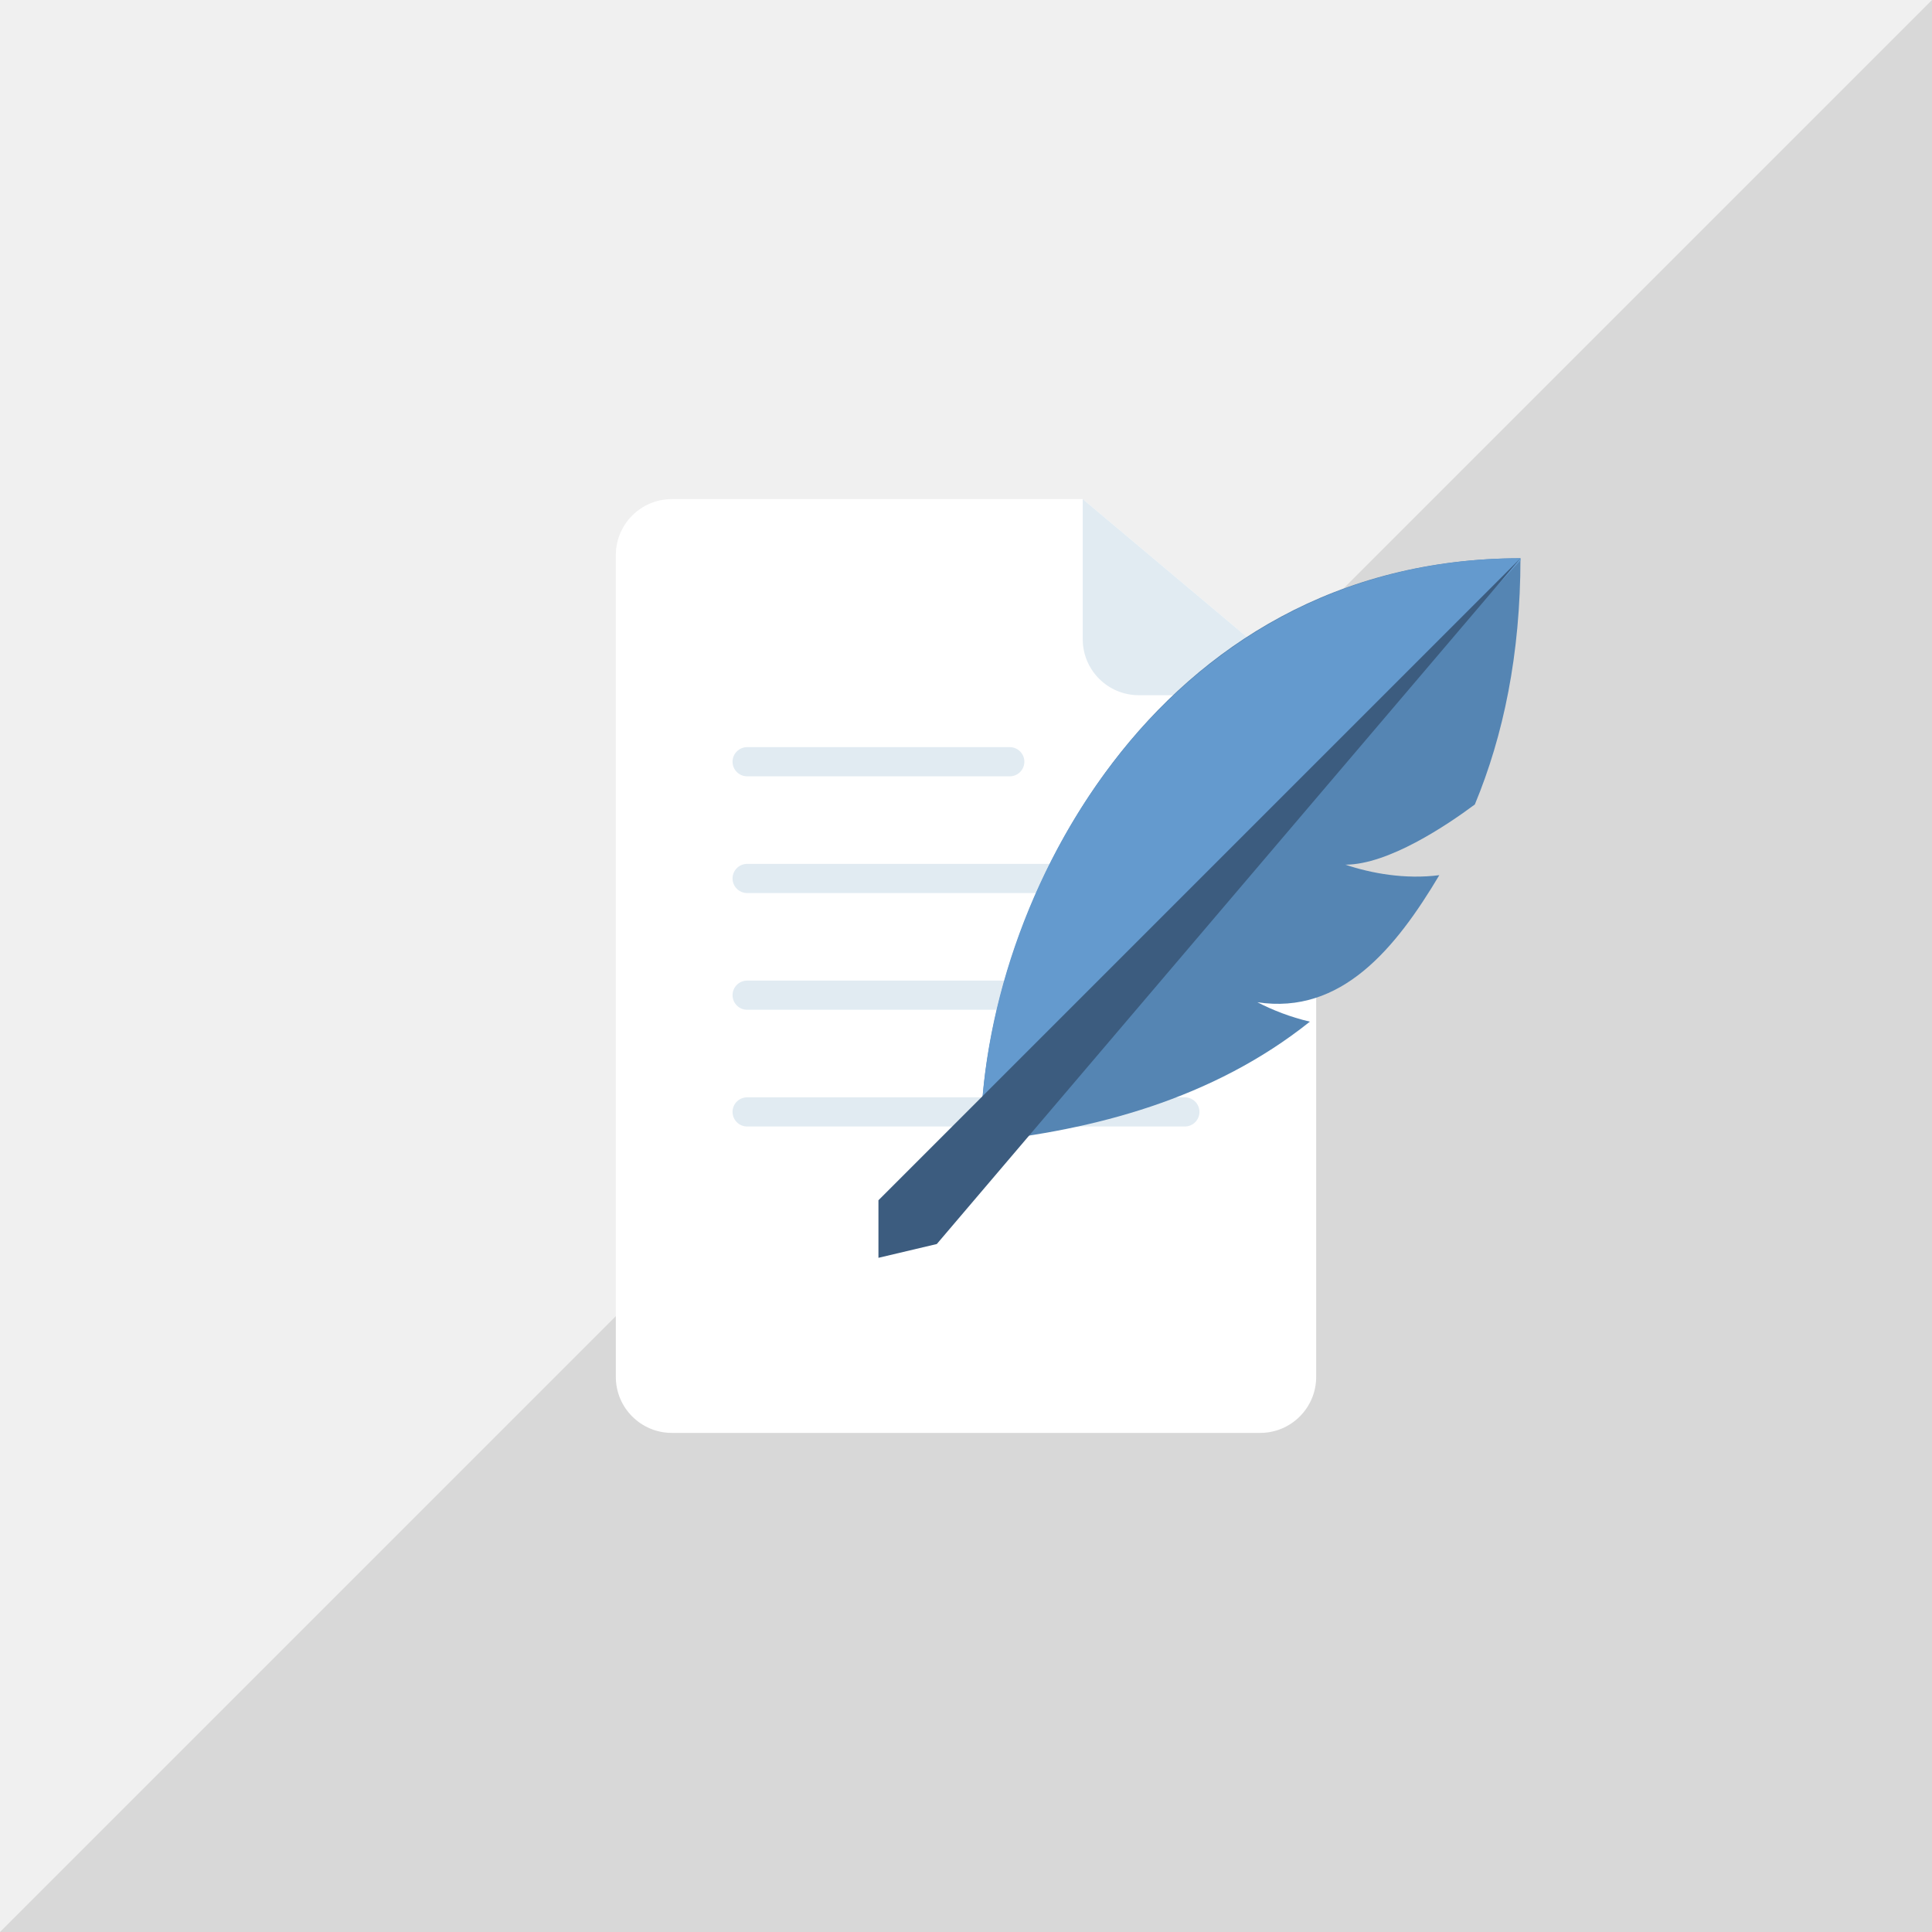
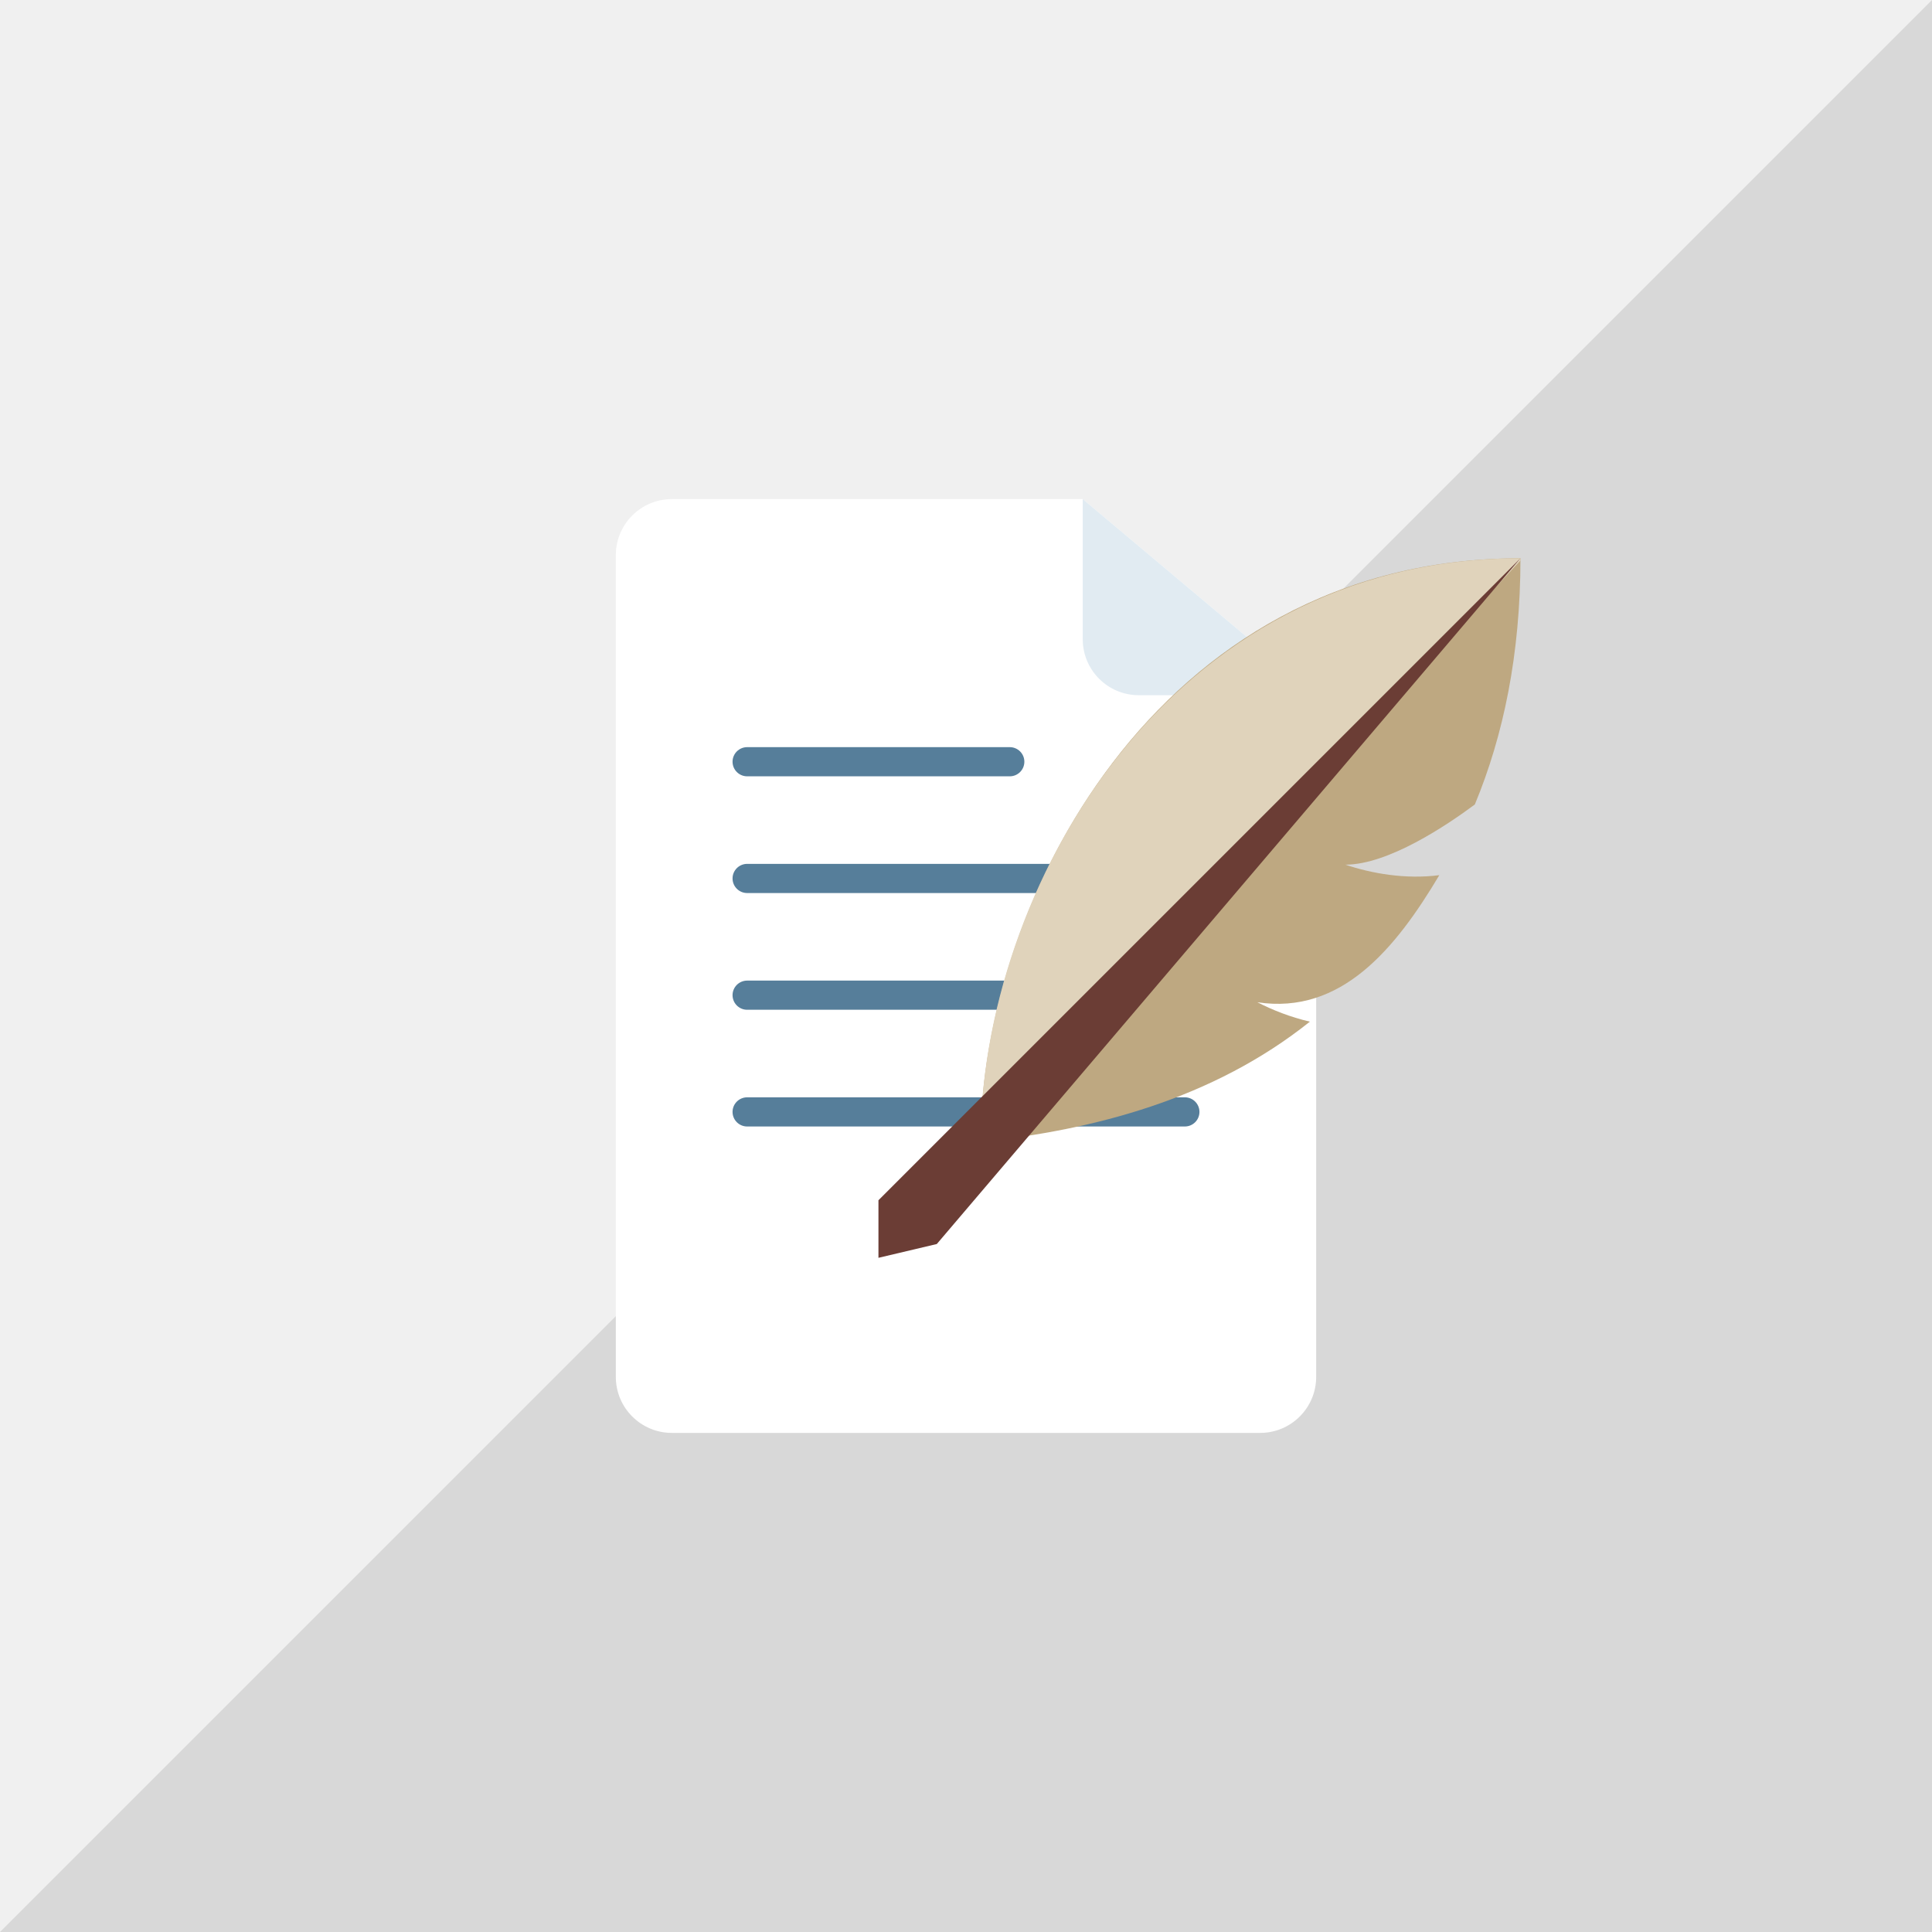
<svg xmlns="http://www.w3.org/2000/svg" width="100%" height="100%" viewBox="0 0 72 72" version="1.1" xml:space="preserve" style="fill-rule:evenodd;clip-rule:evenodd;stroke-linejoin:round;stroke-miterlimit:2;">
  <path d="M0,72l72,-72l0,72l-72,0Z" style="fill-opacity:0.1;" />
  <g>
    <path d="M22.95,20.688c0,-1.153 0.935,-2.088 2.088,-2.088l15.312,0l8.7,7.308l0,25.404c0,1.153 -0.935,2.088 -2.088,2.088l-21.924,0c-1.153,0 -2.088,-0.935 -2.088,-2.088l0,-30.624Z" style="fill:#fff;fill-rule:nonzero;" />
    <path d="M40.35,18.6l0,5.22c0,1.153 0.935,2.088 2.088,2.088l6.612,0l-8.7,-7.308Z" style="fill:#e1ebf2;fill-rule:nonzero;" />
-     <path d="M38.175,28.387c0,0.301 -0.244,0.544 -0.544,0.544l-9.787,0c-0.3,0 -0.544,-0.243 -0.544,-0.544c0,-0.3 0.244,-0.543 0.544,-0.543l9.787,0c0.3,0 0.544,0.243 0.544,0.543" style="fill:#e1ebf2;fill-rule:nonzero;" />
-     <path d="M44.7,32.737c0,0.301 -0.244,0.544 -0.544,0.544l-16.312,0c-0.3,0 -0.544,-0.243 -0.544,-0.544c0,-0.3 0.244,-0.543 0.544,-0.543l16.312,0c0.3,0 0.544,0.243 0.544,0.543" style="fill:#e1ebf2;fill-rule:nonzero;" />
-     <path d="M44.7,37.087c0,0.301 -0.244,0.544 -0.544,0.544l-16.312,0c-0.3,0 -0.544,-0.243 -0.544,-0.544c0,-0.3 0.244,-0.543 0.544,-0.543l16.312,0c0.3,0 0.544,0.243 0.544,0.543" style="fill:#e1ebf2;fill-rule:nonzero;" />
-     <path d="M44.7,41.437c0,0.301 -0.244,0.544 -0.544,0.544l-16.312,0c-0.3,0 -0.544,-0.243 -0.544,-0.544c0,-0.3 0.244,-0.543 0.544,-0.543l16.312,0c0.3,0 0.544,0.243 0.544,0.543" style="fill:#e1ebf2;fill-rule:nonzero;" />
+     <path d="M38.175,28.387c0,0.301 -0.244,0.544 -0.544,0.544l-9.787,0c-0.3,0 -0.544,-0.243 -0.544,-0.544c0,-0.3 0.244,-0.543 0.544,-0.543l9.787,0c0.3,0 0.544,0.243 0.544,0.543" style="fill:#567e9a;fill-rule:nonzero;" />
+     <path d="M44.7,32.737c0,0.301 -0.244,0.544 -0.544,0.544l-16.312,0c-0.3,0 -0.544,-0.243 -0.544,-0.544c0,-0.3 0.244,-0.543 0.544,-0.543l16.312,0c0.3,0 0.544,0.243 0.544,0.543" style="fill:#567e9a;fill-rule:nonzero;" />
+     <path d="M44.7,37.087c0,0.301 -0.244,0.544 -0.544,0.544l-16.312,0c-0.3,0 -0.544,-0.243 -0.544,-0.544c0,-0.3 0.244,-0.543 0.544,-0.543l16.312,0c0.3,0 0.544,0.243 0.544,0.543" style="fill:#567e9a;fill-rule:nonzero;" />
+     <path d="M44.7,41.437c0,0.301 -0.244,0.544 -0.544,0.544l-16.312,0c-0.3,0 -0.544,-0.243 -0.544,-0.544c0,-0.3 0.244,-0.543 0.544,-0.543l16.312,0c0.3,0 0.544,0.243 0.544,0.543" style="fill:#567e9a;fill-rule:nonzero;" />
    <g>
-       <path d="M56.663,20.805c0,3.583 -0.637,6.612 -1.697,9.167l0,0.006c-1.044,0.777 -3.23,2.246 -4.828,2.246c0.973,0.326 2.234,0.554 3.501,0.391c-1.625,2.729 -3.653,5.212 -6.78,4.736c0.56,0.288 1.229,0.555 1.957,0.723c-3.627,2.897 -8.072,4.038 -12.272,4.481c0,-8.7 6.428,-21.75 20.119,-21.75" style="fill:#5585b3;fill-rule:nonzero;" />
-       <path d="M56.663,20.805c-13.243,0 -20.119,12.502 -20.119,21.75l20.117,-21.664c0,-0.03 0.002,-0.057 0.002,-0.086" style="fill:#649ace;fill-rule:nonzero;" />
-       <path d="M32.737,44.73l0,2.145l2.175,-0.514l21.751,-25.556l-23.926,23.925Z" style="fill:#3c5c7f;fill-rule:nonzero;" />
+       <path d="M56.663,20.805c0,3.583 -0.637,6.612 -1.697,9.167l0,0.006c-1.044,0.777 -3.23,2.246 -4.828,2.246c0.973,0.326 2.234,0.554 3.501,0.391c-1.625,2.729 -3.653,5.212 -6.78,4.736c0.56,0.288 1.229,0.555 1.957,0.723c-3.627,2.897 -8.072,4.038 -12.272,4.481c0,-8.7 6.428,-21.75 20.119,-21.75" style="fill:#bea881;fill-rule:nonzero;" />
+       <path d="M56.663,20.805c-13.243,0 -20.119,12.502 -20.119,21.75l20.117,-21.664c0,-0.03 0.002,-0.057 0.002,-0.086" style="fill:#e0d3bb;fill-rule:nonzero;" />
+       <path d="M32.737,44.73l0,2.145l2.175,-0.514l21.751,-25.556l-23.926,23.925Z" style="fill:#6b3d35;fill-rule:nonzero;" />
    </g>
  </g>
</svg>
